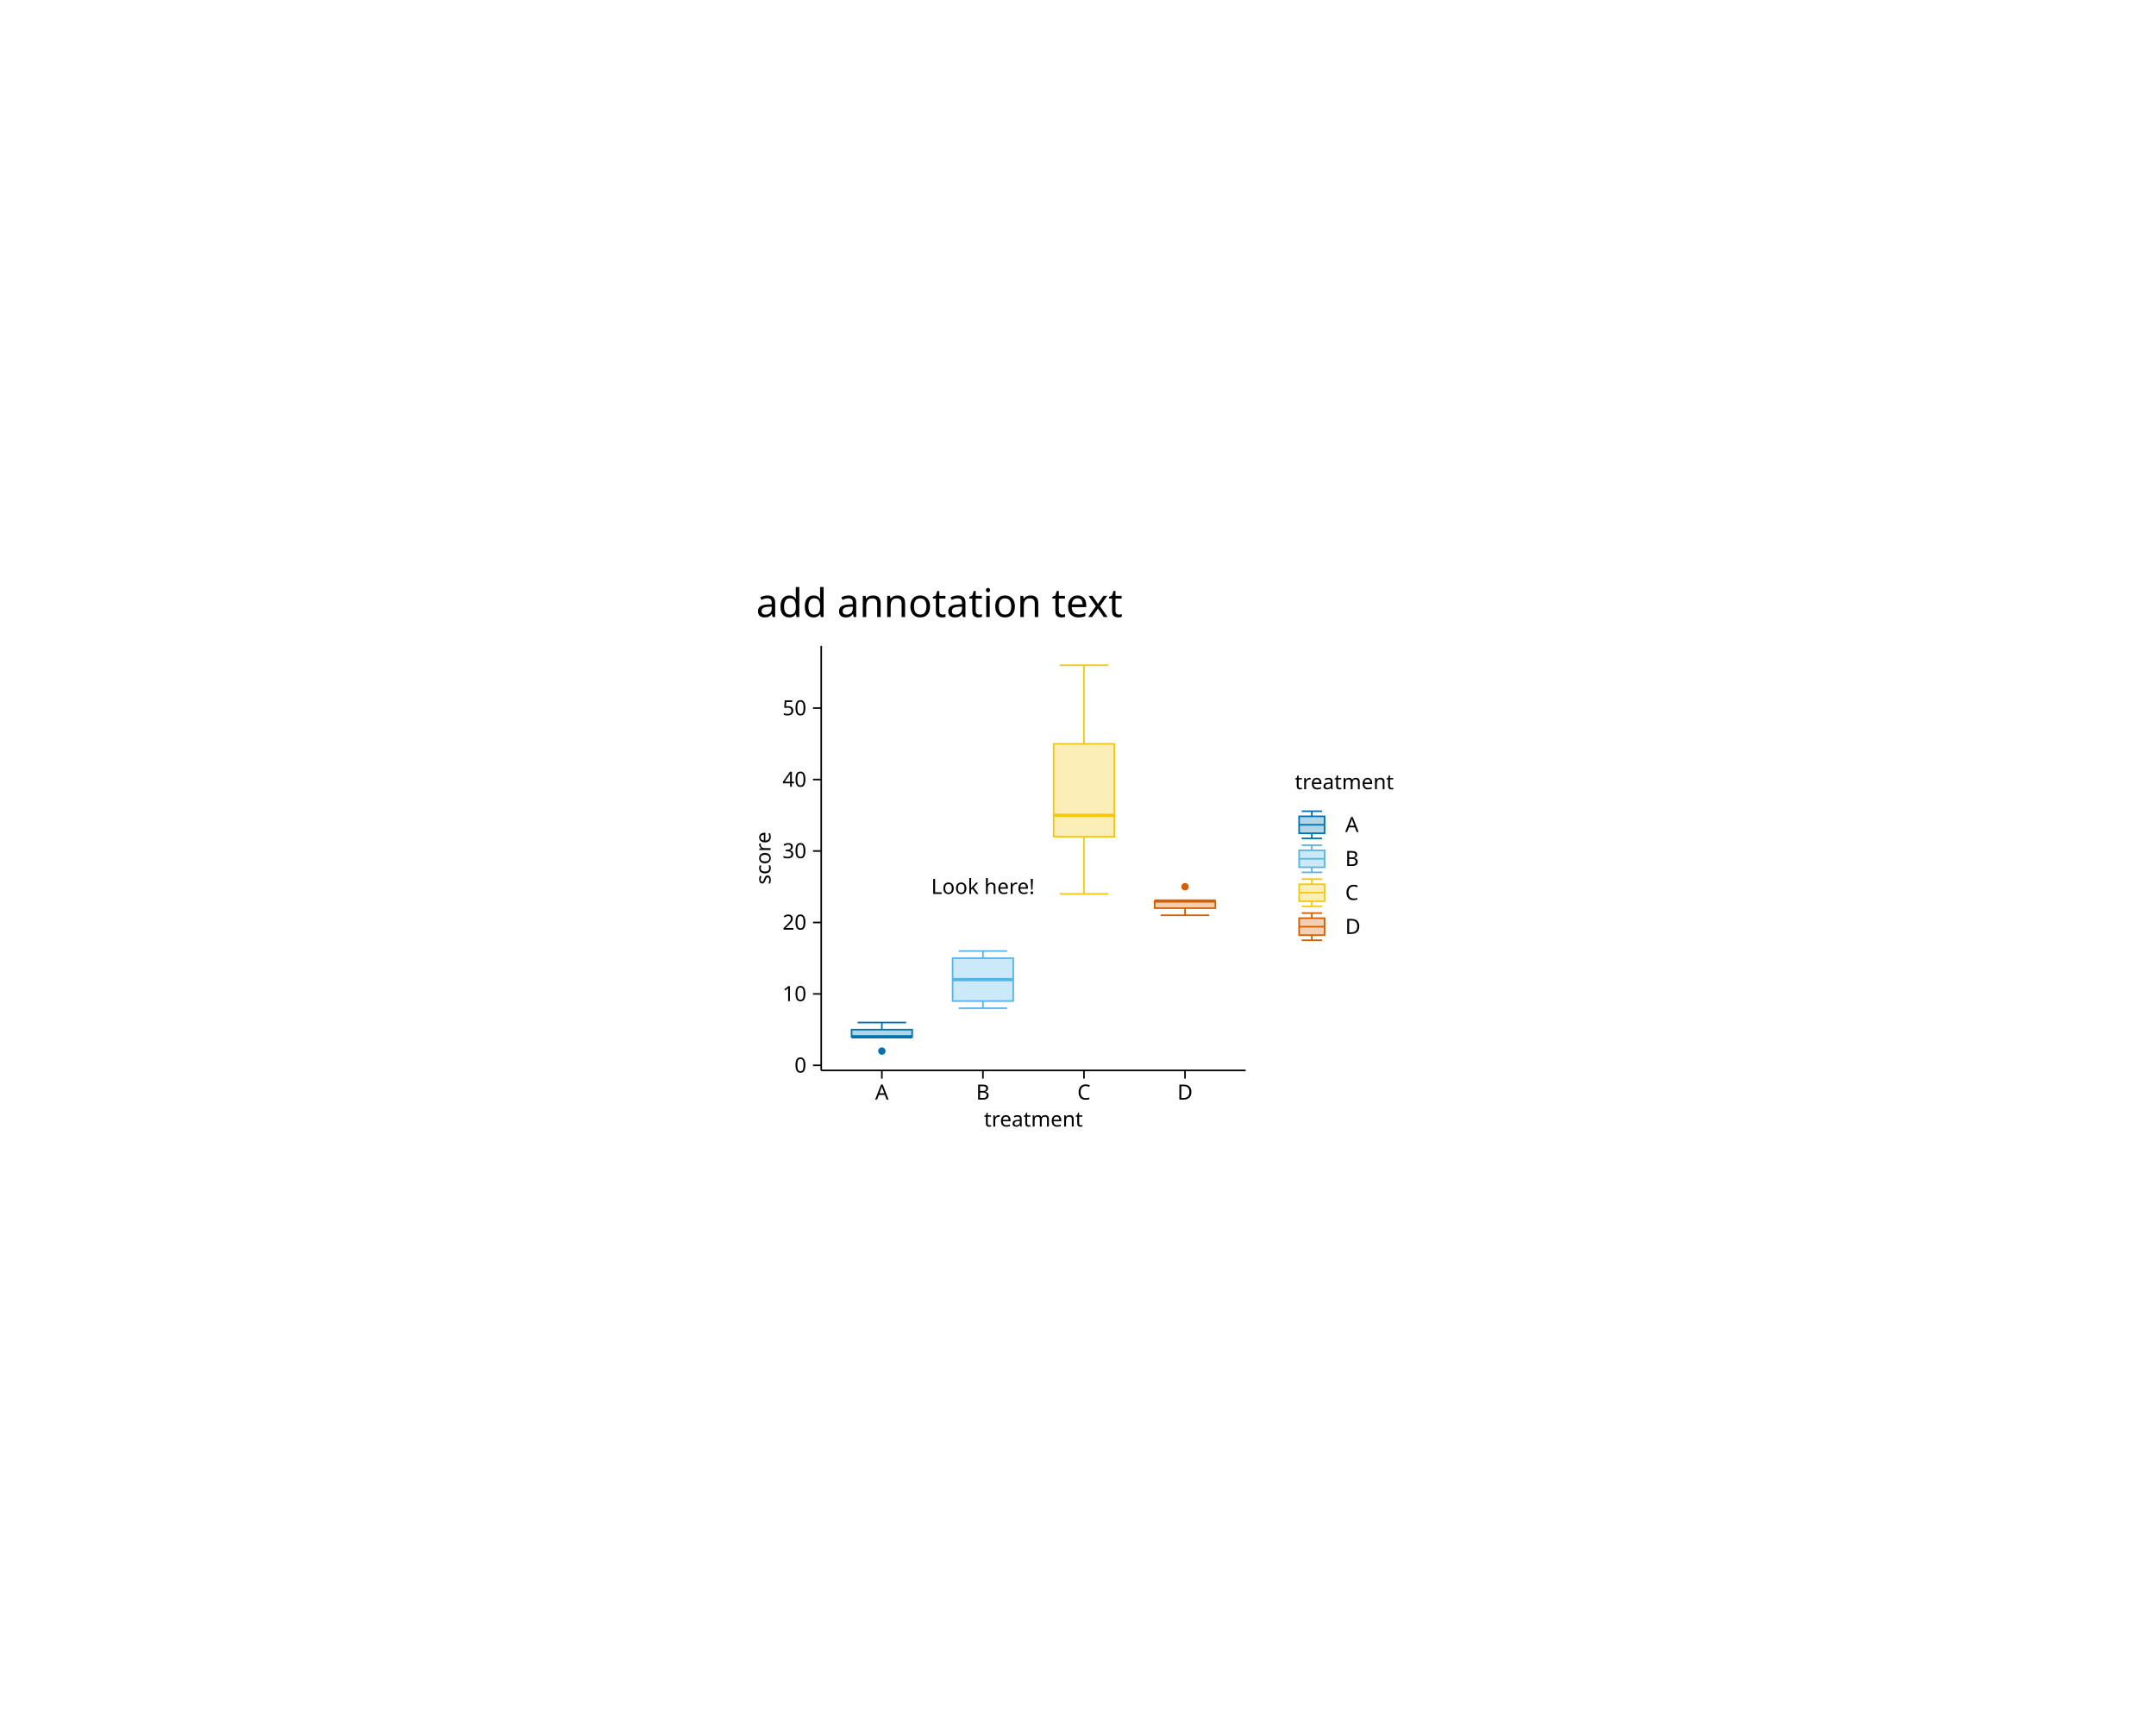
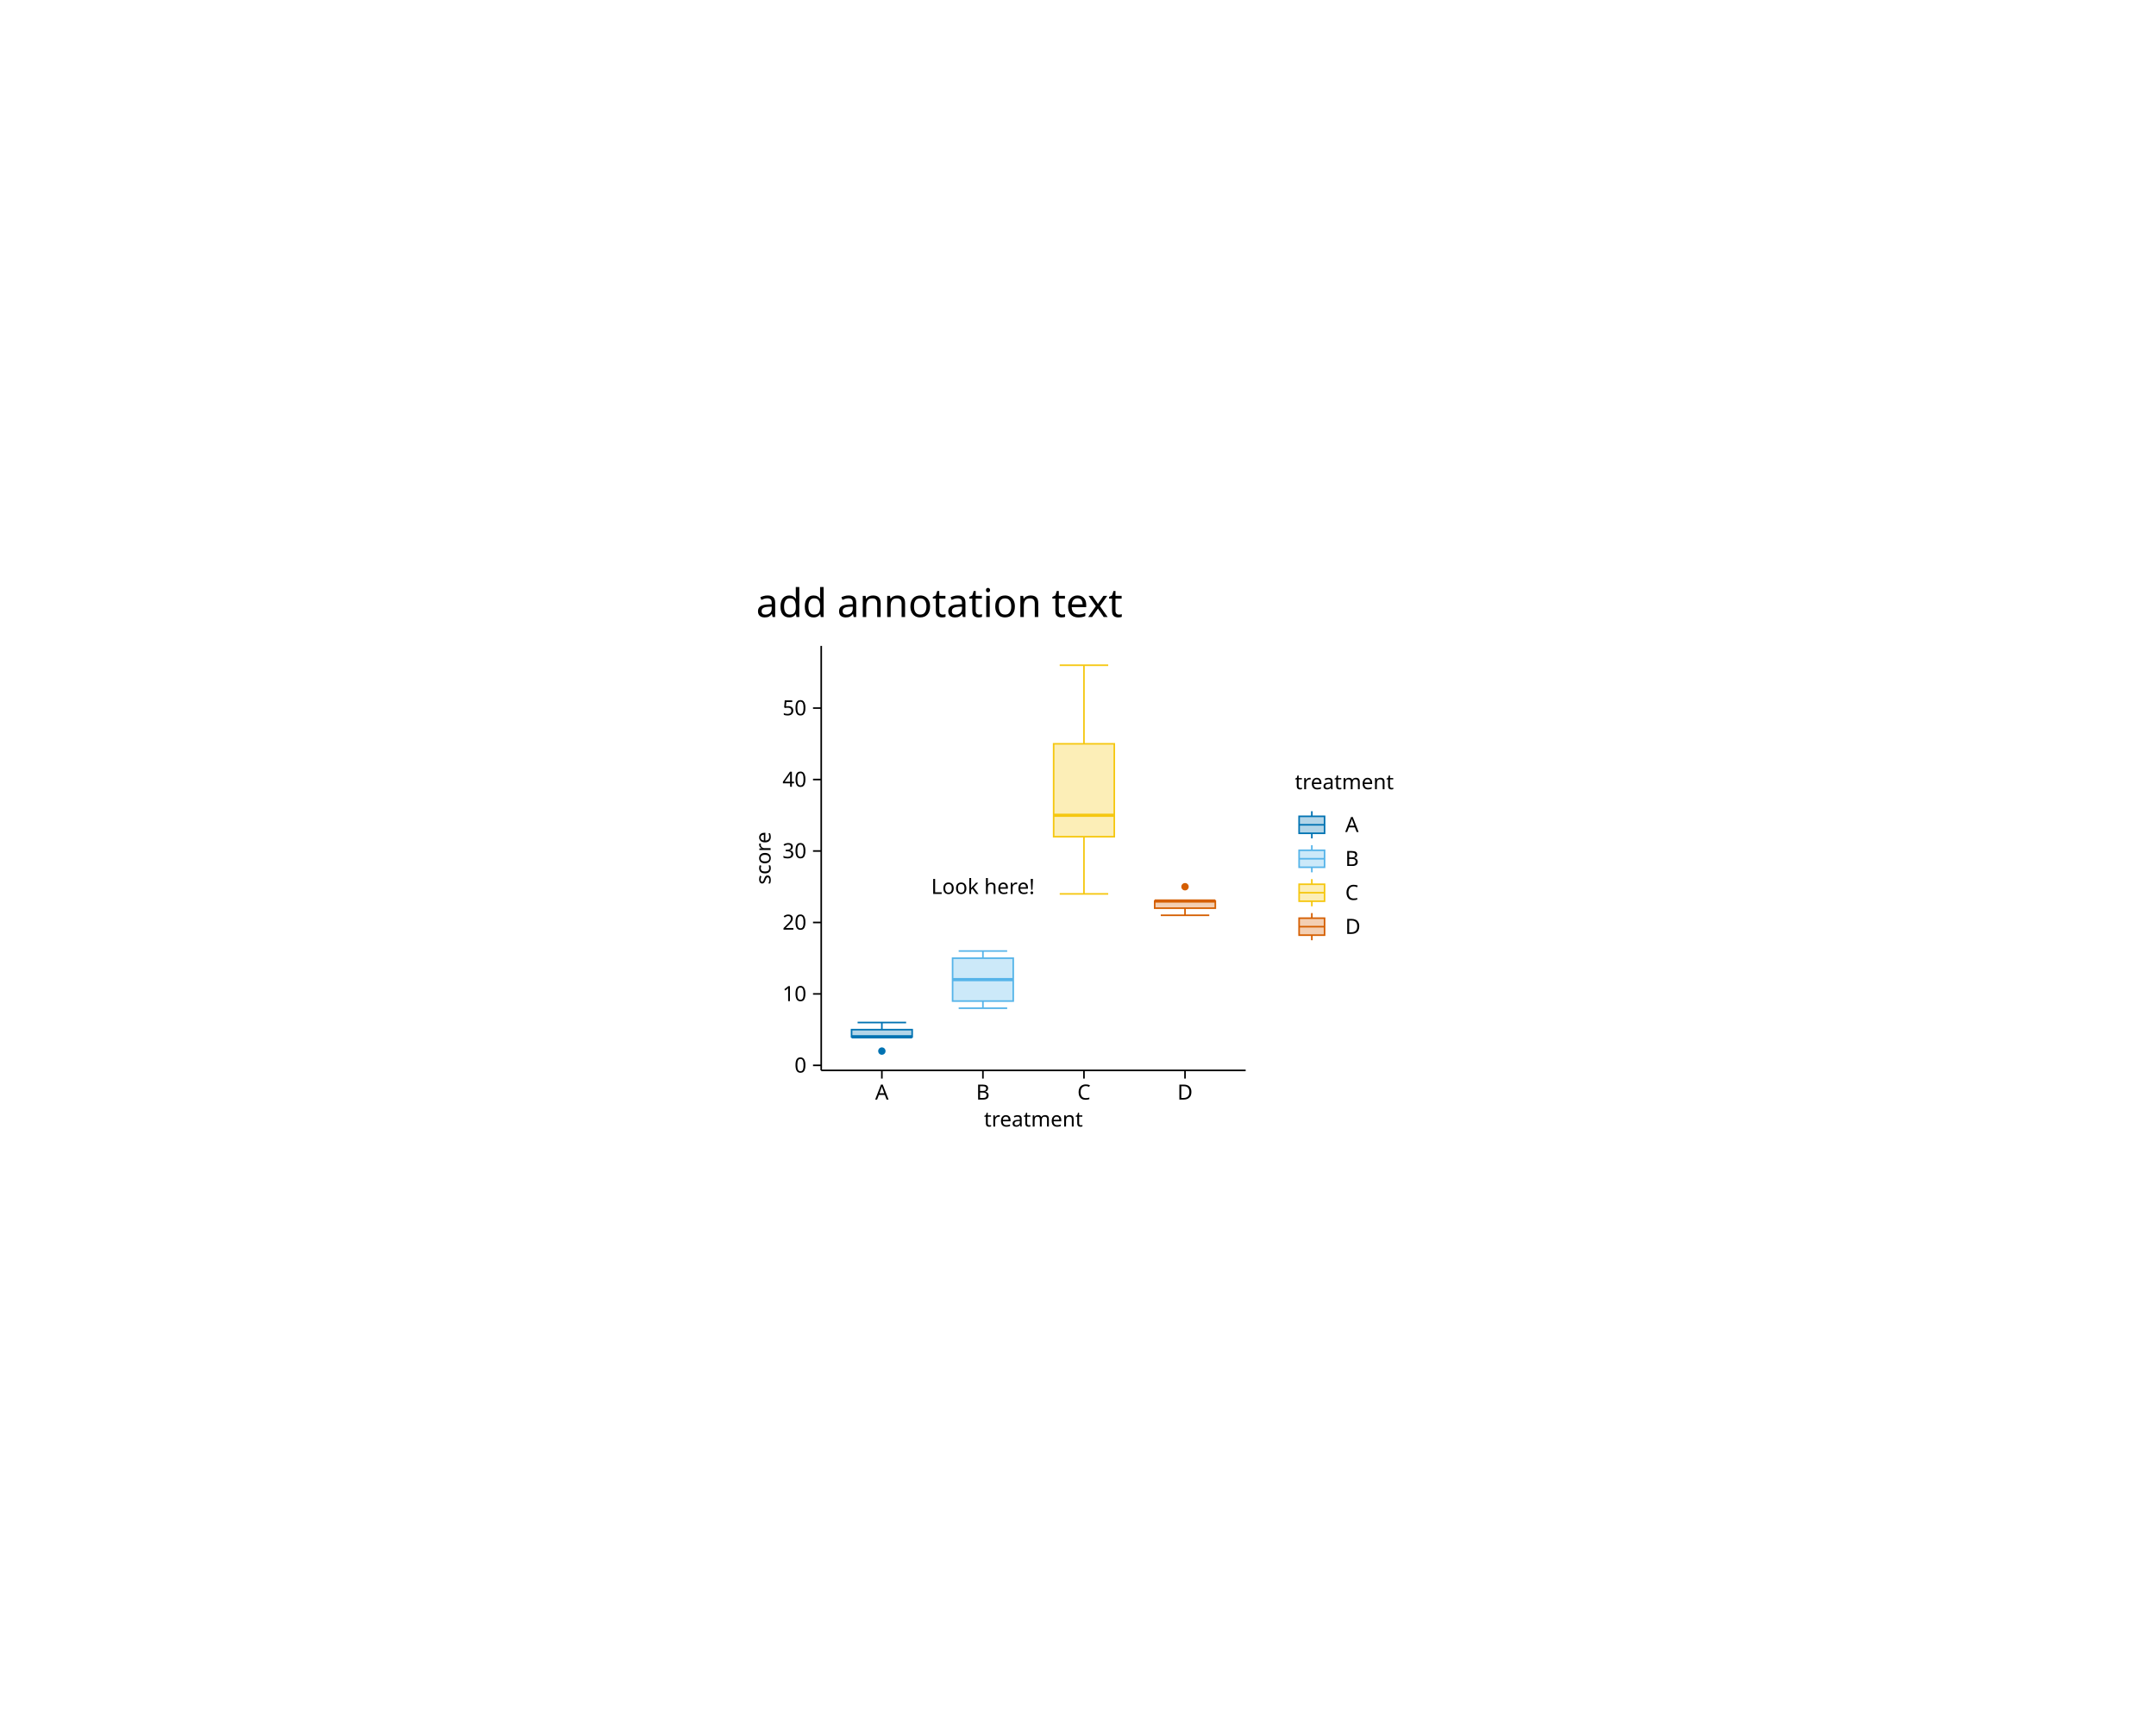
<svg xmlns="http://www.w3.org/2000/svg" class="svglite" data-engine-version="2.0" width="720.00pt" height="576.00pt" viewBox="0 0 720.00 576.00">
  <defs>
    <style type="text/css">
    .svglite line, .svglite polyline, .svglite polygon, .svglite path, .svglite rect, .svglite circle {
      fill: none;
      stroke: #000000;
      stroke-linecap: round;
      stroke-linejoin: round;
      stroke-miterlimit: 10.00;
    }
  </style>
  </defs>
  <rect width="100%" height="100%" style="stroke: none; fill: #FFFFFF;" />
  <defs>
    <clipPath id="cpMC4wMHw3MjAuMDB8MC4wMHw1NzYuMDA=">
      <rect x="0.00" y="0.00" width="720.00" height="576.00" />
    </clipPath>
  </defs>
  <g clip-path="url(#cpMC4wMHw3MjAuMDB8MC4wMHw1NzYuMDA=)">
</g>
  <defs>
    <clipPath id="cpMjQ1LjYzfDQ3NC4zN3wxOTEuNDh8Mzg0LjUy">
      <rect x="245.63" y="191.48" width="228.74" height="193.04" />
    </clipPath>
  </defs>
  <g clip-path="url(#cpMjQ1LjYzfDQ3NC4zN3wxOTEuNDh8Mzg0LjUy)">
    <rect x="245.63" y="191.48" width="228.74" height="193.04" style="stroke-width: 1.07; stroke: #FFFFFF; fill: #FFFFFF;" />
  </g>
  <g clip-path="url(#cpMC4wMHw3MjAuMDB8MC4wMHw1NzYuMDA=)">
</g>
  <defs>
    <clipPath id="cpMjc0LjI1fDQxNS45OXwyMTUuNjh8MzU3LjQx">
      <rect x="274.25" y="215.68" width="141.73" height="141.73" />
    </clipPath>
  </defs>
  <g clip-path="url(#cpMjc0LjI1fDQxNS45OXwyMTUuNjh8MzU3LjQx)">
</g>
  <g clip-path="url(#cpMC4wMHw3MjAuMDB8MC4wMHw1NzYuMDA=)">
</g>
  <defs>
    <clipPath id="cpMjUxLjExfDQ2OC44OXwyMTQuMjZ8Mzc5LjA0">
      <rect x="251.11" y="214.26" width="217.79" height="164.78" />
    </clipPath>
  </defs>
  <g clip-path="url(#cpMjUxLjExfDQ2OC44OXwyMTQuMjZ8Mzc5LjA0)">
    <rect x="251.11" y="214.26" width="217.79" height="164.78" style="stroke-width: 1.07; stroke: none;" />
  </g>
  <g clip-path="url(#cpMC4wMHw3MjAuMDB8MC4wMHw1NzYuMDA=)">
</g>
  <g clip-path="url(#cpMjc0LjI1fDQxNS45OXwyMTUuNjh8MzU3LjQx)">
    <rect x="274.25" y="215.68" width="141.73" height="141.73" style="stroke-width: 1.07; stroke: none;" />
    <circle cx="294.50" cy="350.97" r="0.89" style="stroke-width: 0.71; stroke: #0072B2; fill: #0072B2;" />
    <line x1="286.40" y1="341.43" x2="302.60" y2="341.43" style="stroke-width: 0.53; stroke: #0072B2; stroke-linecap: butt;" />
    <line x1="286.40" y1="346.20" x2="302.60" y2="346.20" style="stroke-width: 0.53; stroke: #0072B2; stroke-linecap: butt;" />
    <line x1="294.50" y1="343.81" x2="294.50" y2="341.43" style="stroke-width: 0.53; stroke: #0072B2; stroke-linecap: butt;" />
    <line x1="294.50" y1="346.20" x2="294.50" y2="346.20" style="stroke-width: 0.53; stroke: #0072B2; stroke-linecap: butt;" />
    <polygon points="284.38,343.81 284.38,346.20 304.62,346.20 304.62,343.81 284.38,343.81 " style="stroke-width: 0.53; stroke: #0072B2; stroke-linecap: butt; stroke-linejoin: miter; fill: #0072B2; fill-opacity: 0.30;" />
    <line x1="284.38" y1="346.20" x2="304.62" y2="346.20" style="stroke-width: 1.07; stroke: #0072B2; stroke-linecap: butt; stroke-linejoin: miter;" />
    <line x1="320.15" y1="317.56" x2="336.35" y2="317.56" style="stroke-width: 0.53; stroke: #56B4E9; stroke-linecap: butt;" />
    <line x1="320.15" y1="336.65" x2="336.35" y2="336.65" style="stroke-width: 0.53; stroke: #56B4E9; stroke-linecap: butt;" />
    <line x1="328.25" y1="319.95" x2="328.25" y2="317.56" style="stroke-width: 0.53; stroke: #56B4E9; stroke-linecap: butt;" />
    <line x1="328.25" y1="334.27" x2="328.25" y2="336.65" style="stroke-width: 0.53; stroke: #56B4E9; stroke-linecap: butt;" />
    <polygon points="318.12,319.95 318.12,334.27 338.37,334.27 338.37,319.95 318.12,319.95 " style="stroke-width: 0.53; stroke: #56B4E9; stroke-linecap: butt; stroke-linejoin: miter; fill: #56B4E9; fill-opacity: 0.30;" />
    <line x1="318.12" y1="327.11" x2="338.37" y2="327.11" style="stroke-width: 1.07; stroke: #56B4E9; stroke-linecap: butt; stroke-linejoin: miter;" />
    <line x1="353.89" y1="222.12" x2="370.09" y2="222.12" style="stroke-width: 0.53; stroke: #F5C710; stroke-linecap: butt;" />
    <line x1="353.89" y1="298.48" x2="370.09" y2="298.48" style="stroke-width: 0.53; stroke: #F5C710; stroke-linecap: butt;" />
    <line x1="361.99" y1="248.37" x2="361.99" y2="222.12" style="stroke-width: 0.53; stroke: #F5C710; stroke-linecap: butt;" />
    <line x1="361.99" y1="279.39" x2="361.99" y2="298.48" style="stroke-width: 0.53; stroke: #F5C710; stroke-linecap: butt;" />
    <polygon points="351.87,248.37 351.87,279.39 372.12,279.39 372.12,248.37 351.87,248.37 " style="stroke-width: 0.53; stroke: #F5C710; stroke-linecap: butt; stroke-linejoin: miter; fill: #F5C710; fill-opacity: 0.30;" />
    <line x1="351.87" y1="272.23" x2="372.12" y2="272.23" style="stroke-width: 1.07; stroke: #F5C710; stroke-linecap: butt; stroke-linejoin: miter;" />
    <circle cx="395.74" cy="296.09" r="0.89" style="stroke-width: 0.71; stroke: #D55E00; fill: #D55E00;" />
    <line x1="387.64" y1="300.86" x2="403.84" y2="300.86" style="stroke-width: 0.53; stroke: #D55E00; stroke-linecap: butt;" />
    <line x1="387.64" y1="305.63" x2="403.84" y2="305.63" style="stroke-width: 0.53; stroke: #D55E00; stroke-linecap: butt;" />
    <line x1="395.74" y1="300.86" x2="395.74" y2="300.86" style="stroke-width: 0.53; stroke: #D55E00; stroke-linecap: butt;" />
    <line x1="395.74" y1="303.25" x2="395.74" y2="305.63" style="stroke-width: 0.53; stroke: #D55E00; stroke-linecap: butt;" />
    <polygon points="385.61,300.86 385.61,303.25 405.86,303.25 405.86,300.86 385.61,300.86 " style="stroke-width: 0.53; stroke: #D55E00; stroke-linecap: butt; stroke-linejoin: miter; fill: #D55E00; fill-opacity: 0.30;" />
    <line x1="385.61" y1="300.86" x2="405.86" y2="300.86" style="stroke-width: 1.07; stroke: #D55E00; stroke-linecap: butt; stroke-linejoin: miter;" />
    <text x="328.25" y="298.50" text-anchor="middle" style="font-size: 7.00px; font-family: sans;" textLength="33.08px" lengthAdjust="spacingAndGlyphs">Look here!</text>
  </g>
  <g clip-path="url(#cpMC4wMHw3MjAuMDB8MC4wMHw1NzYuMDA=)">
    <polyline points="274.25,357.41 274.25,215.68 " style="stroke-width: 0.53; stroke-linecap: butt;" />
    <text x="269.32" y="358.15" text-anchor="end" style="font-size: 7.00px; font-family: sans;" textLength="3.89px" lengthAdjust="spacingAndGlyphs">0</text>
    <text x="269.32" y="334.29" text-anchor="end" style="font-size: 7.00px; font-family: sans;" textLength="7.79px" lengthAdjust="spacingAndGlyphs">10</text>
    <text x="269.32" y="310.43" text-anchor="end" style="font-size: 7.00px; font-family: sans;" textLength="7.79px" lengthAdjust="spacingAndGlyphs">20</text>
    <text x="269.32" y="286.57" text-anchor="end" style="font-size: 7.00px; font-family: sans;" textLength="7.79px" lengthAdjust="spacingAndGlyphs">30</text>
    <text x="269.32" y="262.71" text-anchor="end" style="font-size: 7.00px; font-family: sans;" textLength="7.79px" lengthAdjust="spacingAndGlyphs">40</text>
    <text x="269.32" y="238.85" text-anchor="end" style="font-size: 7.00px; font-family: sans;" textLength="7.79px" lengthAdjust="spacingAndGlyphs">50</text>
    <polyline points="271.51,355.74 274.25,355.74 " style="stroke-width: 0.53; stroke-linecap: butt;" />
    <polyline points="271.51,331.88 274.25,331.88 " style="stroke-width: 0.53; stroke-linecap: butt;" />
    <polyline points="271.51,308.02 274.25,308.02 " style="stroke-width: 0.53; stroke-linecap: butt;" />
    <polyline points="271.51,284.16 274.25,284.16 " style="stroke-width: 0.53; stroke-linecap: butt;" />
    <polyline points="271.51,260.30 274.25,260.30 " style="stroke-width: 0.53; stroke-linecap: butt;" />
    <polyline points="271.51,236.44 274.25,236.44 " style="stroke-width: 0.53; stroke-linecap: butt;" />
    <polyline points="274.25,357.41 415.99,357.41 " style="stroke-width: 0.53; stroke-linecap: butt;" />
    <polyline points="294.50,360.15 294.50,357.41 " style="stroke-width: 0.53; stroke-linecap: butt;" />
    <polyline points="328.25,360.15 328.25,357.41 " style="stroke-width: 0.53; stroke-linecap: butt;" />
    <polyline points="361.99,360.15 361.99,357.41 " style="stroke-width: 0.53; stroke-linecap: butt;" />
    <polyline points="395.74,360.15 395.74,357.41 " style="stroke-width: 0.53; stroke-linecap: butt;" />
    <text x="294.50" y="367.16" text-anchor="middle" style="font-size: 7.00px; font-family: sans;" textLength="4.67px" lengthAdjust="spacingAndGlyphs">A</text>
    <text x="328.25" y="367.16" text-anchor="middle" style="font-size: 7.00px; font-family: sans;" textLength="4.67px" lengthAdjust="spacingAndGlyphs">B</text>
    <text x="361.99" y="367.16" text-anchor="middle" style="font-size: 7.00px; font-family: sans;" textLength="5.06px" lengthAdjust="spacingAndGlyphs">C</text>
    <text x="395.74" y="367.16" text-anchor="middle" style="font-size: 7.00px; font-family: sans;" textLength="5.06px" lengthAdjust="spacingAndGlyphs">D</text>
    <text x="345.12" y="376.17" text-anchor="middle" style="font-size: 7.00px; font-family: sans;" textLength="29.57px" lengthAdjust="spacingAndGlyphs">treatment</text>
    <text transform="translate(257.34,286.55) rotate(-90)" text-anchor="middle" style="font-size: 7.00px; font-family: sans;" textLength="17.12px" lengthAdjust="spacingAndGlyphs">score</text>
    <rect x="426.94" y="252.51" width="40.53" height="68.06" style="stroke-width: 1.07; stroke: none;" />
    <text x="432.42" y="263.54" style="font-size: 7.00px; font-family: sans;" textLength="29.57px" lengthAdjust="spacingAndGlyphs">treatment</text>
    <rect x="432.42" y="269.74" width="11.34" height="11.34" style="stroke-width: 1.07; stroke: none;" />
    <polyline points="438.09,279.95 438.09,278.25 " style="stroke-width: 0.53; stroke: #0072B2; stroke-linecap: butt; stroke-linejoin: miter;" />
    <polyline points="438.09,272.58 438.09,270.88 " style="stroke-width: 0.53; stroke: #0072B2; stroke-linecap: butt; stroke-linejoin: miter;" />
    <rect x="433.84" y="272.58" width="8.50" height="5.67" style="stroke-width: 0.53; stroke: #0072B2; stroke-linecap: butt; stroke-linejoin: miter; fill: #0072B2; fill-opacity: 0.30;" />
    <polyline points="433.84,275.41 442.35,275.41 " style="stroke-width: 0.53; stroke: #0072B2; stroke-linecap: butt; stroke-linejoin: miter;" />
-     <polyline points="441.49,279.95 434.69,279.95 " style="stroke-width: 0.53; stroke: #0072B2; stroke-linecap: butt; stroke-linejoin: miter;" />
-     <polyline points="441.49,270.88 434.69,270.88 " style="stroke-width: 0.53; stroke: #0072B2; stroke-linecap: butt; stroke-linejoin: miter;" />
    <rect x="432.42" y="281.08" width="11.34" height="11.34" style="stroke-width: 1.07; stroke: none;" />
    <polyline points="438.09,291.29 438.09,289.59 " style="stroke-width: 0.53; stroke: #56B4E9; stroke-linecap: butt; stroke-linejoin: miter;" />
    <polyline points="438.09,283.92 438.09,282.22 " style="stroke-width: 0.53; stroke: #56B4E9; stroke-linecap: butt; stroke-linejoin: miter;" />
    <rect x="433.84" y="283.92" width="8.50" height="5.67" style="stroke-width: 0.53; stroke: #56B4E9; stroke-linecap: butt; stroke-linejoin: miter; fill: #56B4E9; fill-opacity: 0.30;" />
    <polyline points="433.84,286.75 442.35,286.75 " style="stroke-width: 0.53; stroke: #56B4E9; stroke-linecap: butt; stroke-linejoin: miter;" />
-     <polyline points="441.49,291.29 434.69,291.29 " style="stroke-width: 0.53; stroke: #56B4E9; stroke-linecap: butt; stroke-linejoin: miter;" />
-     <polyline points="441.49,282.22 434.69,282.22 " style="stroke-width: 0.53; stroke: #56B4E9; stroke-linecap: butt; stroke-linejoin: miter;" />
    <rect x="432.42" y="292.42" width="11.34" height="11.34" style="stroke-width: 1.07; stroke: none;" />
    <polyline points="438.09,302.63 438.09,300.92 " style="stroke-width: 0.53; stroke: #F5C710; stroke-linecap: butt; stroke-linejoin: miter;" />
    <polyline points="438.09,295.26 438.09,293.55 " style="stroke-width: 0.53; stroke: #F5C710; stroke-linecap: butt; stroke-linejoin: miter;" />
    <rect x="433.84" y="295.26" width="8.50" height="5.67" style="stroke-width: 0.53; stroke: #F5C710; stroke-linecap: butt; stroke-linejoin: miter; fill: #F5C710; fill-opacity: 0.30;" />
    <polyline points="433.84,298.09 442.35,298.09 " style="stroke-width: 0.53; stroke: #F5C710; stroke-linecap: butt; stroke-linejoin: miter;" />
-     <polyline points="441.49,302.63 434.69,302.63 " style="stroke-width: 0.53; stroke: #F5C710; stroke-linecap: butt; stroke-linejoin: miter;" />
-     <polyline points="441.49,293.55 434.69,293.55 " style="stroke-width: 0.53; stroke: #F5C710; stroke-linecap: butt; stroke-linejoin: miter;" />
    <rect x="432.42" y="303.76" width="11.34" height="11.34" style="stroke-width: 1.07; stroke: none;" />
    <polyline points="438.09,313.96 438.09,312.26 " style="stroke-width: 0.53; stroke: #D55E00; stroke-linecap: butt; stroke-linejoin: miter;" />
    <polyline points="438.09,306.59 438.09,304.89 " style="stroke-width: 0.53; stroke: #D55E00; stroke-linecap: butt; stroke-linejoin: miter;" />
    <rect x="433.84" y="306.59" width="8.50" height="5.67" style="stroke-width: 0.53; stroke: #D55E00; stroke-linecap: butt; stroke-linejoin: miter; fill: #D55E00; fill-opacity: 0.30;" />
    <polyline points="433.84,309.43 442.35,309.43 " style="stroke-width: 0.53; stroke: #D55E00; stroke-linecap: butt; stroke-linejoin: miter;" />
-     <polyline points="441.49,313.96 434.69,313.96 " style="stroke-width: 0.53; stroke: #D55E00; stroke-linecap: butt; stroke-linejoin: miter;" />
-     <polyline points="441.49,304.89 434.69,304.89 " style="stroke-width: 0.53; stroke: #D55E00; stroke-linecap: butt; stroke-linejoin: miter;" />
    <text x="449.24" y="277.82" style="font-size: 7.00px; font-family: sans;" textLength="4.67px" lengthAdjust="spacingAndGlyphs">A</text>
    <text x="449.24" y="289.16" style="font-size: 7.00px; font-family: sans;" textLength="4.67px" lengthAdjust="spacingAndGlyphs">B</text>
    <text x="449.24" y="300.50" style="font-size: 7.00px; font-family: sans;" textLength="5.06px" lengthAdjust="spacingAndGlyphs">C</text>
    <text x="449.24" y="311.84" style="font-size: 7.00px; font-family: sans;" textLength="5.06px" lengthAdjust="spacingAndGlyphs">D</text>
    <text x="252.52" y="206.04" style="font-size: 13.20px; font-family: sans;" textLength="112.30px" lengthAdjust="spacingAndGlyphs">add annotation text</text>
  </g>
</svg>
